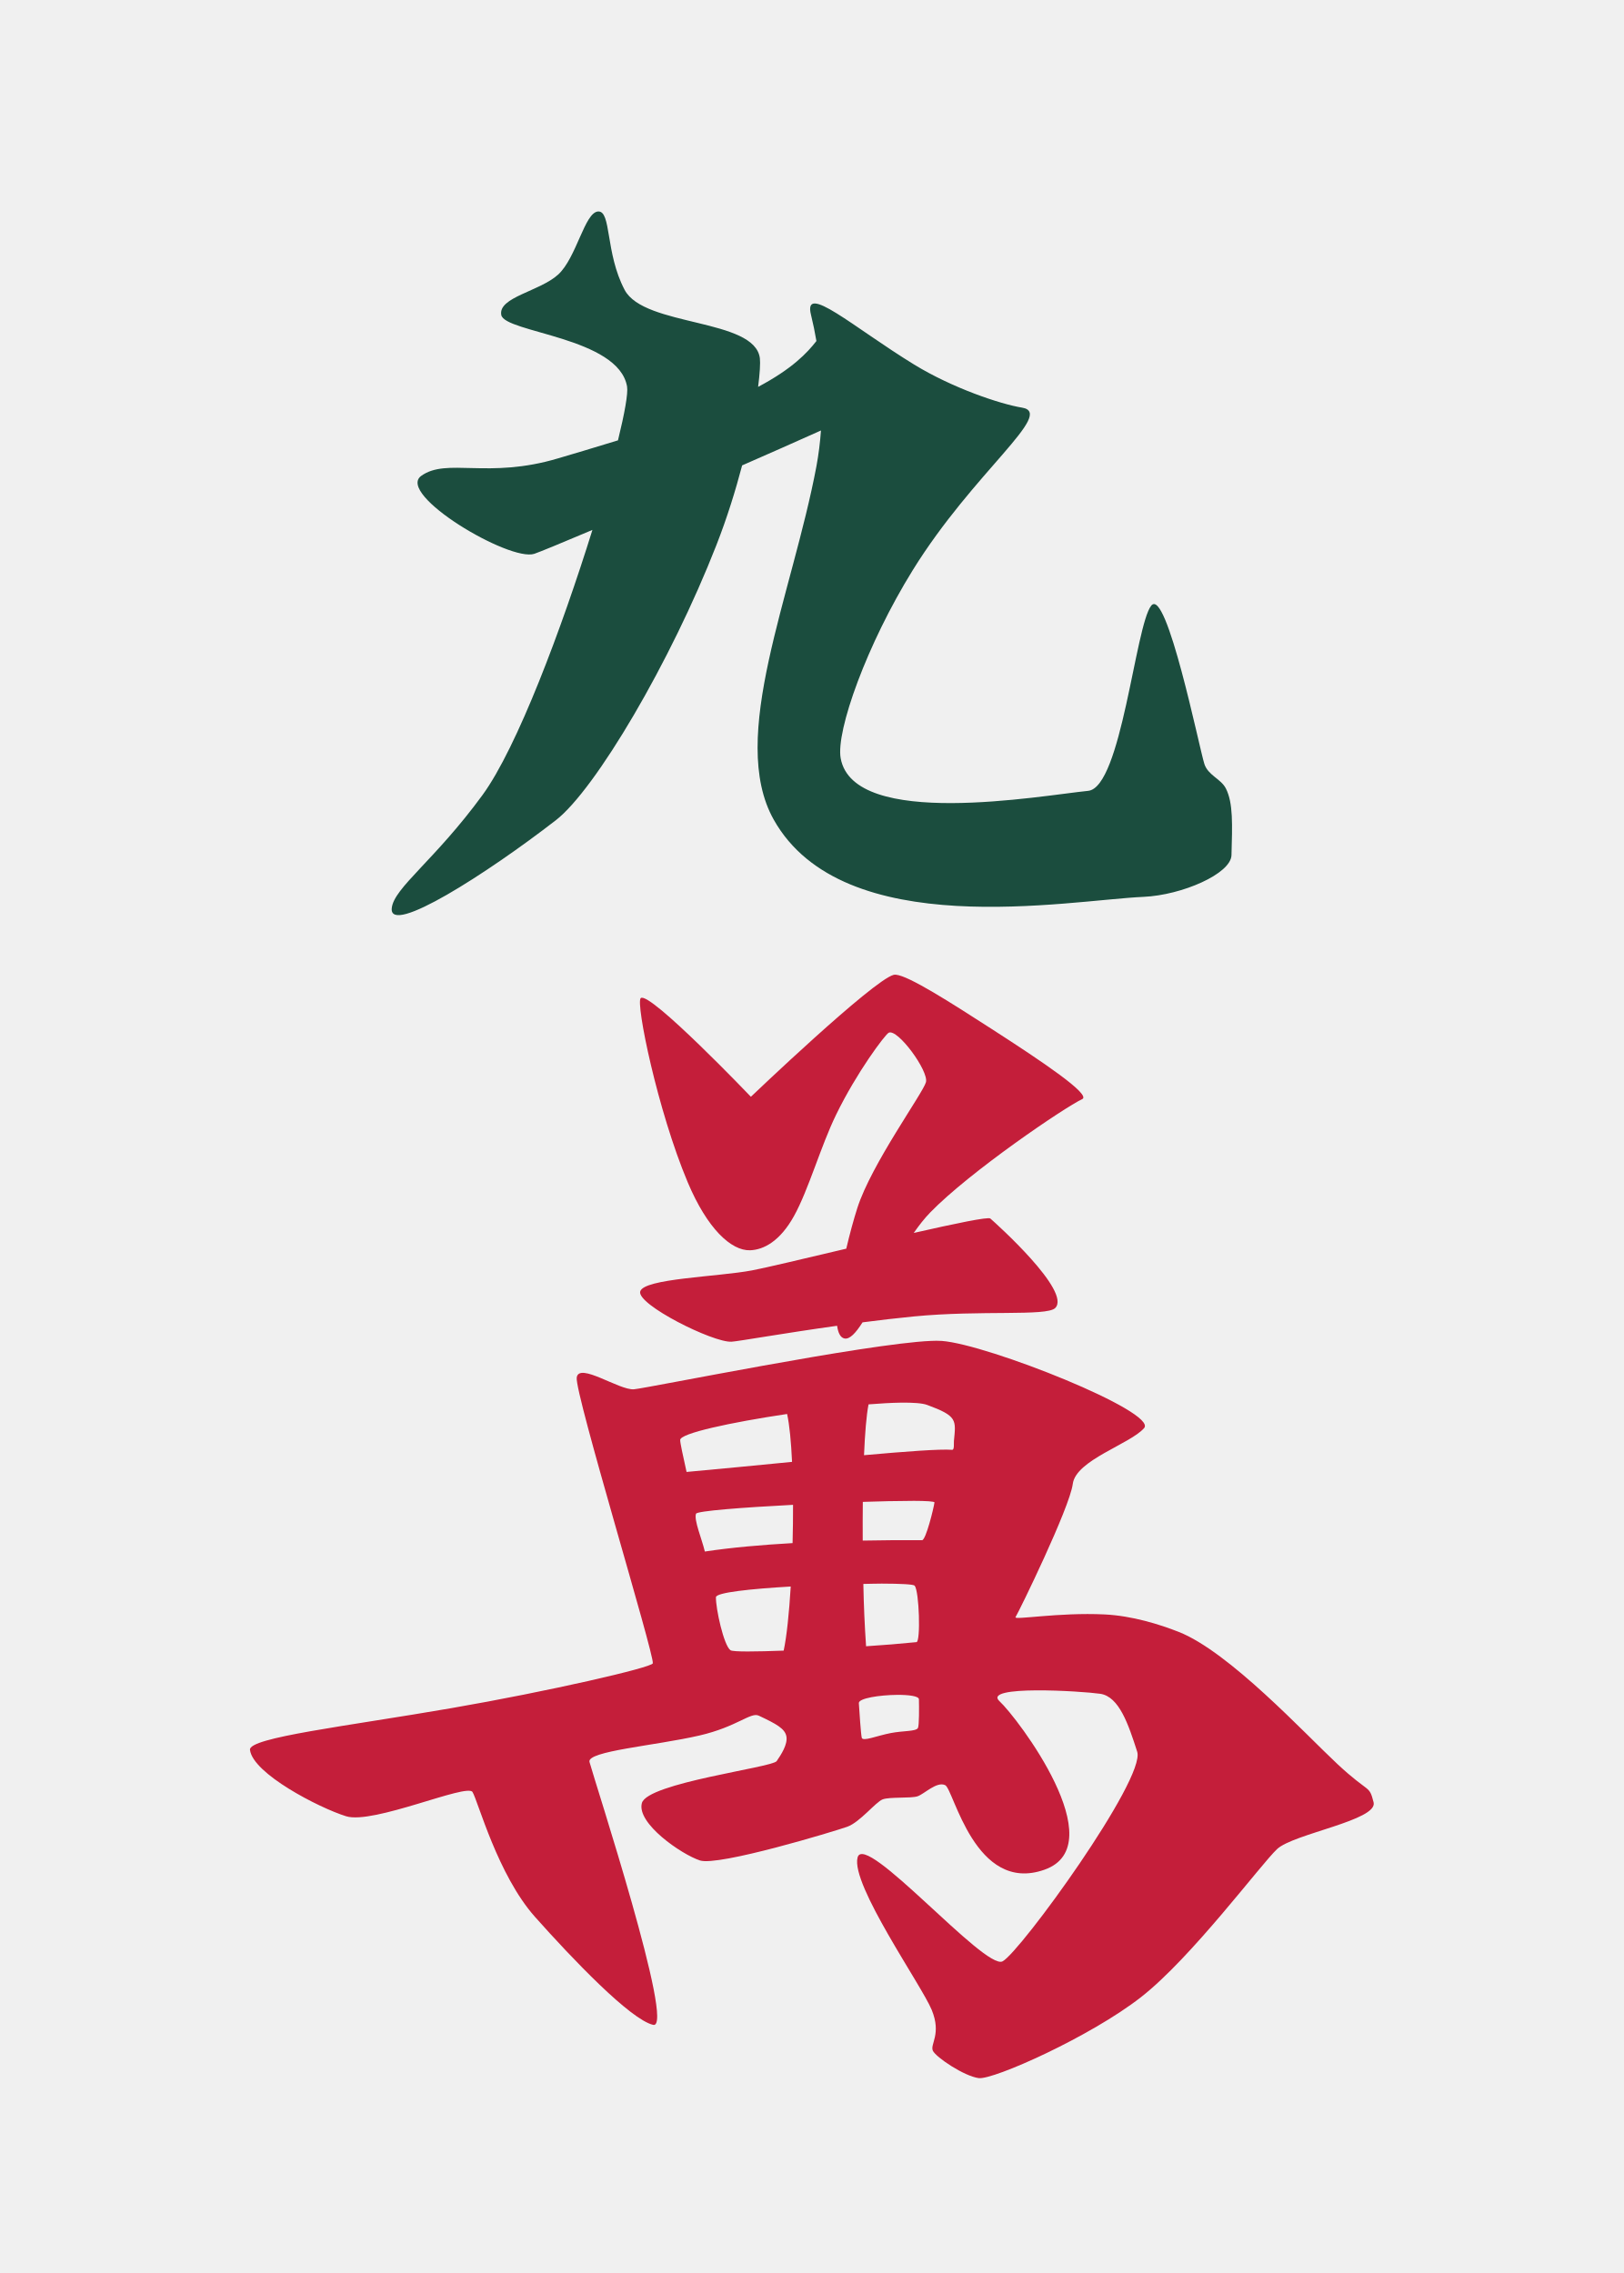
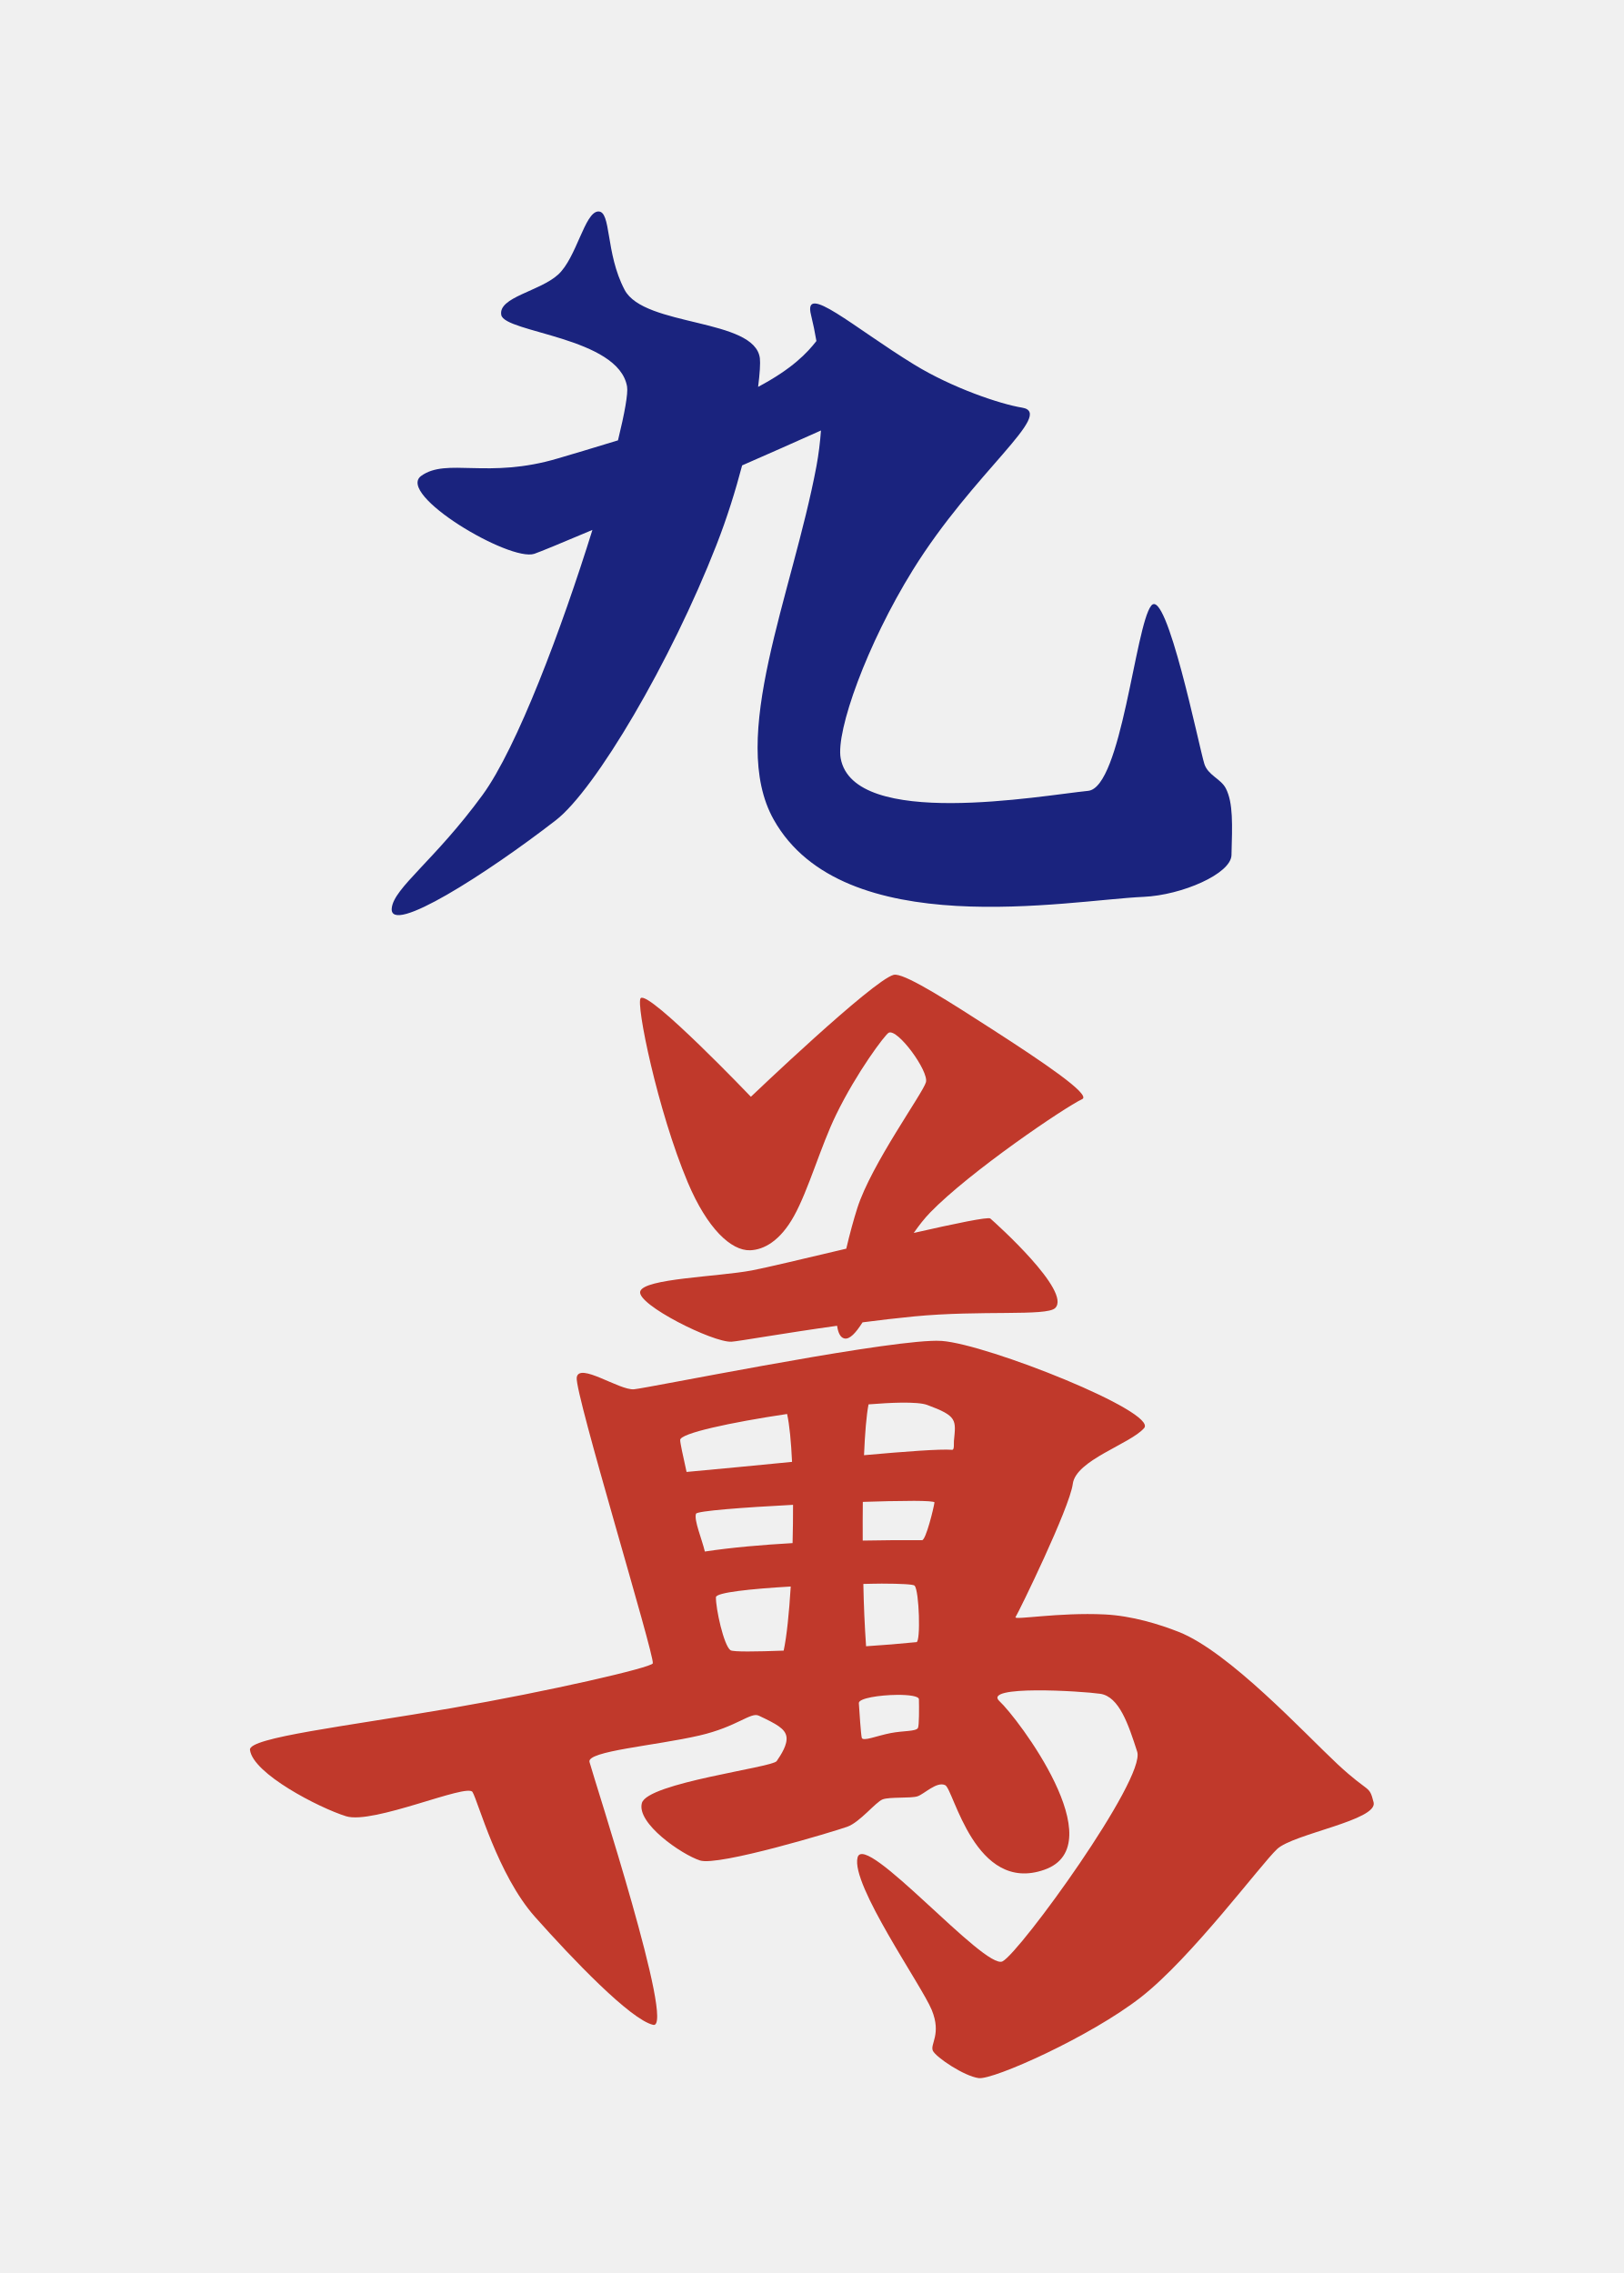
<svg xmlns="http://www.w3.org/2000/svg" width="300" height="420" fill="none">
  <g clip-path="url(#a)">
-     <path d="M110.501 39.078c-2.493.167-3.979 8.551-7.377 11.655-3.398 3.108-11.116 4.175-10.51 7.466.61 3.287 21.652 4.081 23.241 13.221.217 1.251-.449 4.935-1.678 9.947-4.568 1.422-8.542 2.57-11.018 3.313-13.021 3.906-20.581-.15-25.324 3.244-4.739 3.394 16.354 15.945 20.897 14.404 1.05-.359 5.208-2.075 10.723-4.41-5.647 18.143-13.9 40.214-20.307 48.983-8.846 12.106-16.397 17.161-16.769 20.918-.508 5.178 17.563-6.387 30.31-16.252 7.317-5.661 21.255-29.299 29.67-50.84 2.002-5.119 3.543-10.122 4.755-14.732 4.866-2.127 9.721-4.277 14.566-6.45a59.822 59.822 0 0 1-.828 6.56c-4.47 23.8-16.406 50.213-7.898 65.351 12.841 22.852 54.357 14.886 68.33 14.262 7.112-.316 16.15-4.269 16.243-7.705.154-5.61.334-9.64-1.041-12.329-.909-1.78-3.291-2.416-3.97-4.525-.956-3.01-6.984-32.816-9.819-29.243-2.946 3.714-5.507 33.606-11.654 34.216-8.641.862-43.335 7.176-45.722-6.028-.905-5.029 4.842-21.076 13.324-34.762 11.245-18.144 26.412-29.012 20.184-30.02-4-.649-12.85-3.616-19.949-7.97-11.193-6.86-20.577-15.283-19.035-9.153a66.7 66.7 0 0 1 .994 4.816c-1.695 2.177-4.461 5.13-10.771 8.47.32-2.515.432-4.406.325-5.286-.926-7.428-21.371-5.78-24.987-12.636-3.611-6.848-2.416-14.647-4.909-14.485h.004z" fill="#1B4D3E" />
-     <path d="M165.518 180.105a1.278 1.278 0 0 0-.414.026c-3.889 1.041-26.37 22.527-26.37 22.527s-18.732-19.594-20.35-18.232c-.982.828 3.103 20.798 8.683 34.045 3.62 8.589 8.038 12.666 11.526 12.551 2.54-.086 5.558-1.725 8.107-6.331 2.698-4.867 4.93-12.876 7.774-18.711 3.829-7.868 9.05-14.805 9.716-15.151 1.639-.845 7.449 7.108 6.886 9.14-.559 2.032-10.079 15.125-12.679 23.253-.683 2.135-1.4 4.773-2.041 7.505-7.714 1.823-14.962 3.552-17.409 4.013-6.318 1.195-20.013 1.49-20.662 3.893-.657 2.408 13.465 9.477 16.867 9.285 1.294-.076 9.52-1.549 19.509-2.945.188 1.315.611 2.194 1.358 2.348.978.2 2.092-1.012 3.343-2.98 3.144-.412 6.295-.775 9.451-1.089 12.444-1.208 24.53 0 26.131-1.545 3.129-3.031-10.95-15.667-11.97-16.551-.406-.35-6.566.939-14.152 2.664.969-1.392 1.981-2.69 3.048-3.787 7.351-7.564 24.846-19.428 28.077-20.939 1.729-.811-7.338-6.916-16.649-12.914-7.603-4.896-15.351-9.87-17.78-10.075zm6.48 67.664c-12.013.512-52.321 8.713-54.857 8.939-2.698.239-10.19-5.071-10.587-2.164-.388 2.903 14.357 51.185 14.058 52.799-.145.777-19.309 5.191-37.226 8.286-19.308 3.339-37.469 5.422-37.2 7.701.513 4.393 12.756 10.716 17.76 12.274 5.002 1.558 22.339-6.139 23.355-4.478 1.02 1.664 4.64 15.313 11.539 23.065 6.899 7.753 17.644 19.001 21.84 19.958 4.193.952-10.758-44.833-11.765-48.573-.547-2.019 12.137-3.001 20.308-4.892 6.979-1.614 9.46-4.376 10.971-3.667 3.274 1.541 4.867 2.412 5.106 3.872.239 1.464-.982 3.329-1.802 4.525-.815 1.195-23.876 4.012-24.905 7.752-1.025 3.74 7.321 9.49 10.728 10.604 3.406 1.115 24.879-5.391 27.219-6.228 2.344-.837 5.242-4.568 6.544-5.059 1.302-.486 5.183-.162 6.425-.563 1.242-.402 3.556-2.809 5.123-2.062 1.571.742 5.507 20.162 18.348 15.62s-5.024-28.111-8.307-31.125c-3.287-3.014 15.099-1.887 18.604-1.379 3.509.512 5.221 5.699 6.83 10.706 1.614 5.004-21.605 37.026-24.875 38.733-3.266 1.703-25.494-24.167-26.788-19.189-1.298 4.982 11.868 23.672 13.703 28.167 1.845 4.495-.358 6.335.21 7.543.567 1.204 5.776 4.7 8.469 5.055 2.69.354 20.62-7.642 29.999-14.972 9.374-7.33 22.1-24.508 25.135-27.355 3.036-2.844 18.673-5.32 17.824-8.637-.854-3.321-.692-1.485-6.668-7.052-5.977-5.571-20.022-20.79-29.371-24.449-3.518-1.379-8.551-2.962-13.67-3.214-8.474-.41-16.841 1.11-16.448.499.623-.982 10.011-20.205 10.578-24.615.568-4.414 10.605-7.355 13.179-10.314 2.578-2.958-28.901-15.483-37.38-16.107a18.14 18.14 0 0 0-2.006-.004zm-5.584 11.411c2.284-.03 4.004.094 4.88.418 5.618 2.062 5.327 2.771 4.952 6.66-.043.427.115 1.665-.329 1.635-2.263-.171-8.653.312-16.282.995.171-4.043.444-7.415.837-9.392 2.198-.171 4.243-.295 5.942-.316zm-20.991 2.092c.444 2.006.743 5.136.914 8.85-6.63.64-13.375 1.31-19.488 1.861-.683-3.104-1.178-5.315-1.178-5.891-.103-1.238 9.374-3.27 19.752-4.82zm23.245 16.051c2.489.009 4.009.103 3.983.299-.137 1.038-1.592 6.984-2.297 6.971-3.653-.024-7.306 0-10.958.073-.013-2.391-.009-4.794.017-7.151 3.084-.11 6.169-.172 9.255-.187v-.005zm-22.147.735c.008 2.322-.026 4.7-.086 7.073-5.507.316-11.185.794-16.209 1.558-.555-2.347-2.037-5.788-1.635-6.979.175-.521 8.546-1.162 17.93-1.652zm16.38 14.557c3.475.008 5.874.128 6.087.38.85.99 1.132 10.344.342 10.433-3.1.31-6.206.565-9.315.764a228.134 228.134 0 0 1-.504-11.517c1.106-.013 2.425-.064 3.39-.06zm-16.807.538c-.299 4.892-.734 9.178-1.302 11.846-5.08.188-9.379.256-9.836-.077-1.238-.896-2.719-7.684-2.681-9.788.017-.88 6.421-1.546 13.819-1.981zm19.637 20.021c2.177-.017 4.03.227 4.047.812.039 1.434.056 4.922-.183 5.314-.402.662-2.647.47-5.064.94-2.476.478-5.122 1.605-5.314.858-.154-.594-.444-4.867-.538-6.395-.056-.914 3.859-1.499 7.052-1.529z" fill="#C41E3A" />
+     <path d="M110.501 39.078c-2.493.167-3.979 8.551-7.377 11.655-3.398 3.108-11.116 4.175-10.51 7.466.61 3.287 21.652 4.081 23.241 13.221.217 1.251-.449 4.935-1.678 9.947-4.568 1.422-8.542 2.57-11.018 3.313-13.021 3.906-20.581-.15-25.324 3.244-4.739 3.394 16.354 15.945 20.897 14.404 1.05-.359 5.208-2.075 10.723-4.41-5.647 18.143-13.9 40.214-20.307 48.983-8.846 12.106-16.397 17.161-16.769 20.918-.508 5.178 17.563-6.387 30.31-16.252 7.317-5.661 21.255-29.299 29.67-50.84 2.002-5.119 3.543-10.122 4.755-14.732 4.866-2.127 9.721-4.277 14.566-6.45a59.822 59.822 0 0 1-.828 6.56c-4.47 23.8-16.406 50.213-7.898 65.351 12.841 22.852 54.357 14.886 68.33 14.262 7.112-.316 16.15-4.269 16.243-7.705.154-5.61.334-9.64-1.041-12.329-.909-1.78-3.291-2.416-3.97-4.525-.956-3.01-6.984-32.816-9.819-29.243-2.946 3.714-5.507 33.606-11.654 34.216-8.641.862-43.335 7.176-45.722-6.028-.905-5.029 4.842-21.076 13.324-34.762 11.245-18.144 26.412-29.012 20.184-30.02-4-.649-12.85-3.616-19.949-7.97-11.193-6.86-20.577-15.283-19.035-9.153a66.7 66.7 0 0 1 .994 4.816c-1.695 2.177-4.461 5.13-10.771 8.47.32-2.515.432-4.406.325-5.286-.926-7.428-21.371-5.78-24.987-12.636-3.611-6.848-2.416-14.647-4.909-14.485h.004z" fill="#1A237E" />
+     <path d="M165.518 180.105a1.278 1.278 0 0 0-.414.026c-3.889 1.041-26.37 22.527-26.37 22.527s-18.732-19.594-20.35-18.232c-.982.828 3.103 20.798 8.683 34.045 3.62 8.589 8.038 12.666 11.526 12.551 2.54-.086 5.558-1.725 8.107-6.331 2.698-4.867 4.93-12.876 7.774-18.711 3.829-7.868 9.05-14.805 9.716-15.151 1.639-.845 7.449 7.108 6.886 9.14-.559 2.032-10.079 15.125-12.679 23.253-.683 2.135-1.4 4.773-2.041 7.505-7.714 1.823-14.962 3.552-17.409 4.013-6.318 1.195-20.013 1.49-20.662 3.893-.657 2.408 13.465 9.477 16.867 9.285 1.294-.076 9.52-1.549 19.509-2.945.188 1.315.611 2.194 1.358 2.348.978.2 2.092-1.012 3.343-2.98 3.144-.412 6.295-.775 9.451-1.089 12.444-1.208 24.53 0 26.131-1.545 3.129-3.031-10.95-15.667-11.97-16.551-.406-.35-6.566.939-14.152 2.664.969-1.392 1.981-2.69 3.048-3.787 7.351-7.564 24.846-19.428 28.077-20.939 1.729-.811-7.338-6.916-16.649-12.914-7.603-4.896-15.351-9.87-17.78-10.075zm6.48 67.664c-12.013.512-52.321 8.713-54.857 8.939-2.698.239-10.19-5.071-10.587-2.164-.388 2.903 14.357 51.185 14.058 52.799-.145.777-19.309 5.191-37.226 8.286-19.308 3.339-37.469 5.422-37.2 7.701.513 4.393 12.756 10.716 17.76 12.274 5.002 1.558 22.339-6.139 23.355-4.478 1.02 1.664 4.64 15.313 11.539 23.065 6.899 7.753 17.644 19.001 21.84 19.958 4.193.952-10.758-44.833-11.765-48.573-.547-2.019 12.137-3.001 20.308-4.892 6.979-1.614 9.46-4.376 10.971-3.667 3.274 1.541 4.867 2.412 5.106 3.872.239 1.464-.982 3.329-1.802 4.525-.815 1.195-23.876 4.012-24.905 7.752-1.025 3.74 7.321 9.49 10.728 10.604 3.406 1.115 24.879-5.391 27.219-6.228 2.344-.837 5.242-4.568 6.544-5.059 1.302-.486 5.183-.162 6.425-.563 1.242-.402 3.556-2.809 5.123-2.062 1.571.742 5.507 20.162 18.348 15.62s-5.024-28.111-8.307-31.125c-3.287-3.014 15.099-1.887 18.604-1.379 3.509.512 5.221 5.699 6.83 10.706 1.614 5.004-21.605 37.026-24.875 38.733-3.266 1.703-25.494-24.167-26.788-19.189-1.298 4.982 11.868 23.672 13.703 28.167 1.845 4.495-.358 6.335.21 7.543.567 1.204 5.776 4.7 8.469 5.055 2.69.354 20.62-7.642 29.999-14.972 9.374-7.33 22.1-24.508 25.135-27.355 3.036-2.844 18.673-5.32 17.824-8.637-.854-3.321-.692-1.485-6.668-7.052-5.977-5.571-20.022-20.79-29.371-24.449-3.518-1.379-8.551-2.962-13.67-3.214-8.474-.41-16.841 1.11-16.448.499.623-.982 10.011-20.205 10.578-24.615.568-4.414 10.605-7.355 13.179-10.314 2.578-2.958-28.901-15.483-37.38-16.107a18.14 18.14 0 0 0-2.006-.004zm-5.584 11.411c2.284-.03 4.004.094 4.88.418 5.618 2.062 5.327 2.771 4.952 6.66-.043.427.115 1.665-.329 1.635-2.263-.171-8.653.312-16.282.995.171-4.043.444-7.415.837-9.392 2.198-.171 4.243-.295 5.942-.316zm-20.991 2.092c.444 2.006.743 5.136.914 8.85-6.63.64-13.375 1.31-19.488 1.861-.683-3.104-1.178-5.315-1.178-5.891-.103-1.238 9.374-3.27 19.752-4.82zm23.245 16.051c2.489.009 4.009.103 3.983.299-.137 1.038-1.592 6.984-2.297 6.971-3.653-.024-7.306 0-10.958.073-.013-2.391-.009-4.794.017-7.151 3.084-.11 6.169-.172 9.255-.187v-.005zm-22.147.735c.008 2.322-.026 4.7-.086 7.073-5.507.316-11.185.794-16.209 1.558-.555-2.347-2.037-5.788-1.635-6.979.175-.521 8.546-1.162 17.93-1.652zm16.38 14.557c3.475.008 5.874.128 6.087.38.85.99 1.132 10.344.342 10.433-3.1.31-6.206.565-9.315.764a228.134 228.134 0 0 1-.504-11.517c1.106-.013 2.425-.064 3.39-.06zm-16.807.538c-.299 4.892-.734 9.178-1.302 11.846-5.08.188-9.379.256-9.836-.077-1.238-.896-2.719-7.684-2.681-9.788.017-.88 6.421-1.546 13.819-1.981zm19.637 20.021c2.177-.017 4.03.227 4.047.812.039 1.434.056 4.922-.183 5.314-.402.662-2.647.47-5.064.94-2.476.478-5.122 1.605-5.314.858-.154-.594-.444-4.867-.538-6.395-.056-.914 3.859-1.499 7.052-1.529z" fill="#C0392B" />
  </g>
  <defs>
    <clipPath id="a">
-       <rect width="300" height="420" rx="40" fill="#fff" />
+       <rect width="300" height="420" rx="40" fill="#FAFAFA" />
    </clipPath>
  </defs>
</svg>
